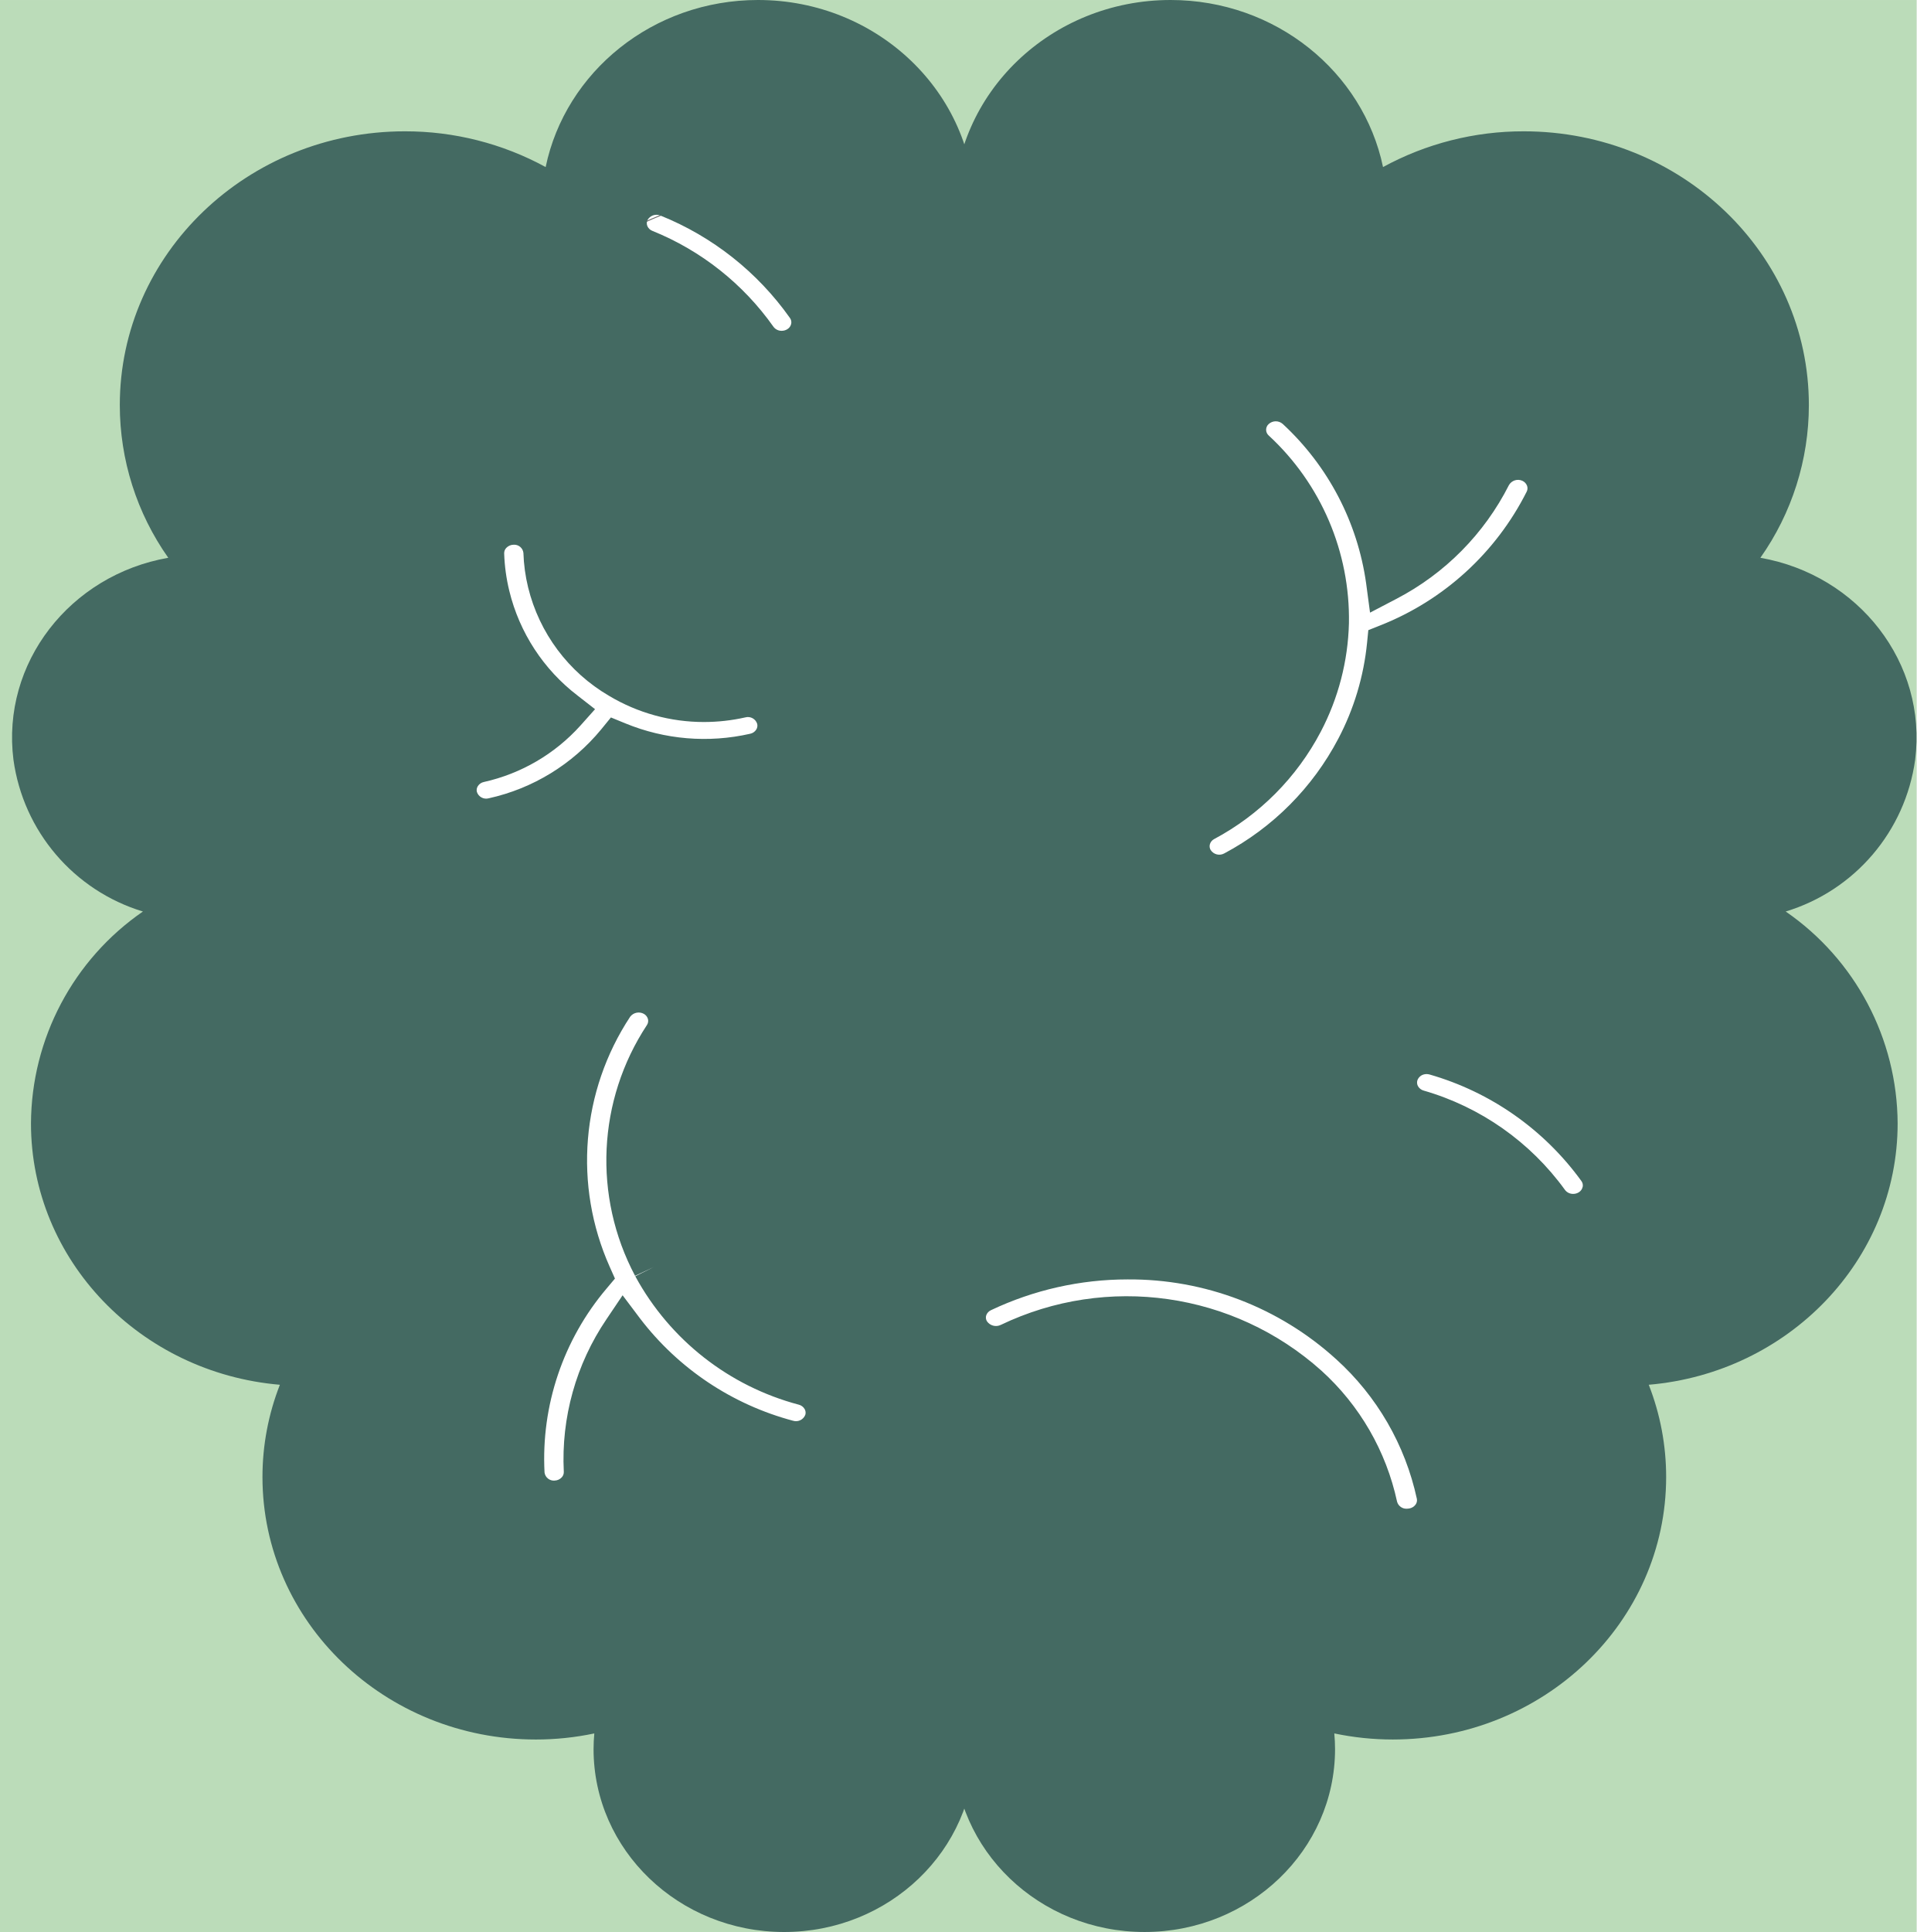
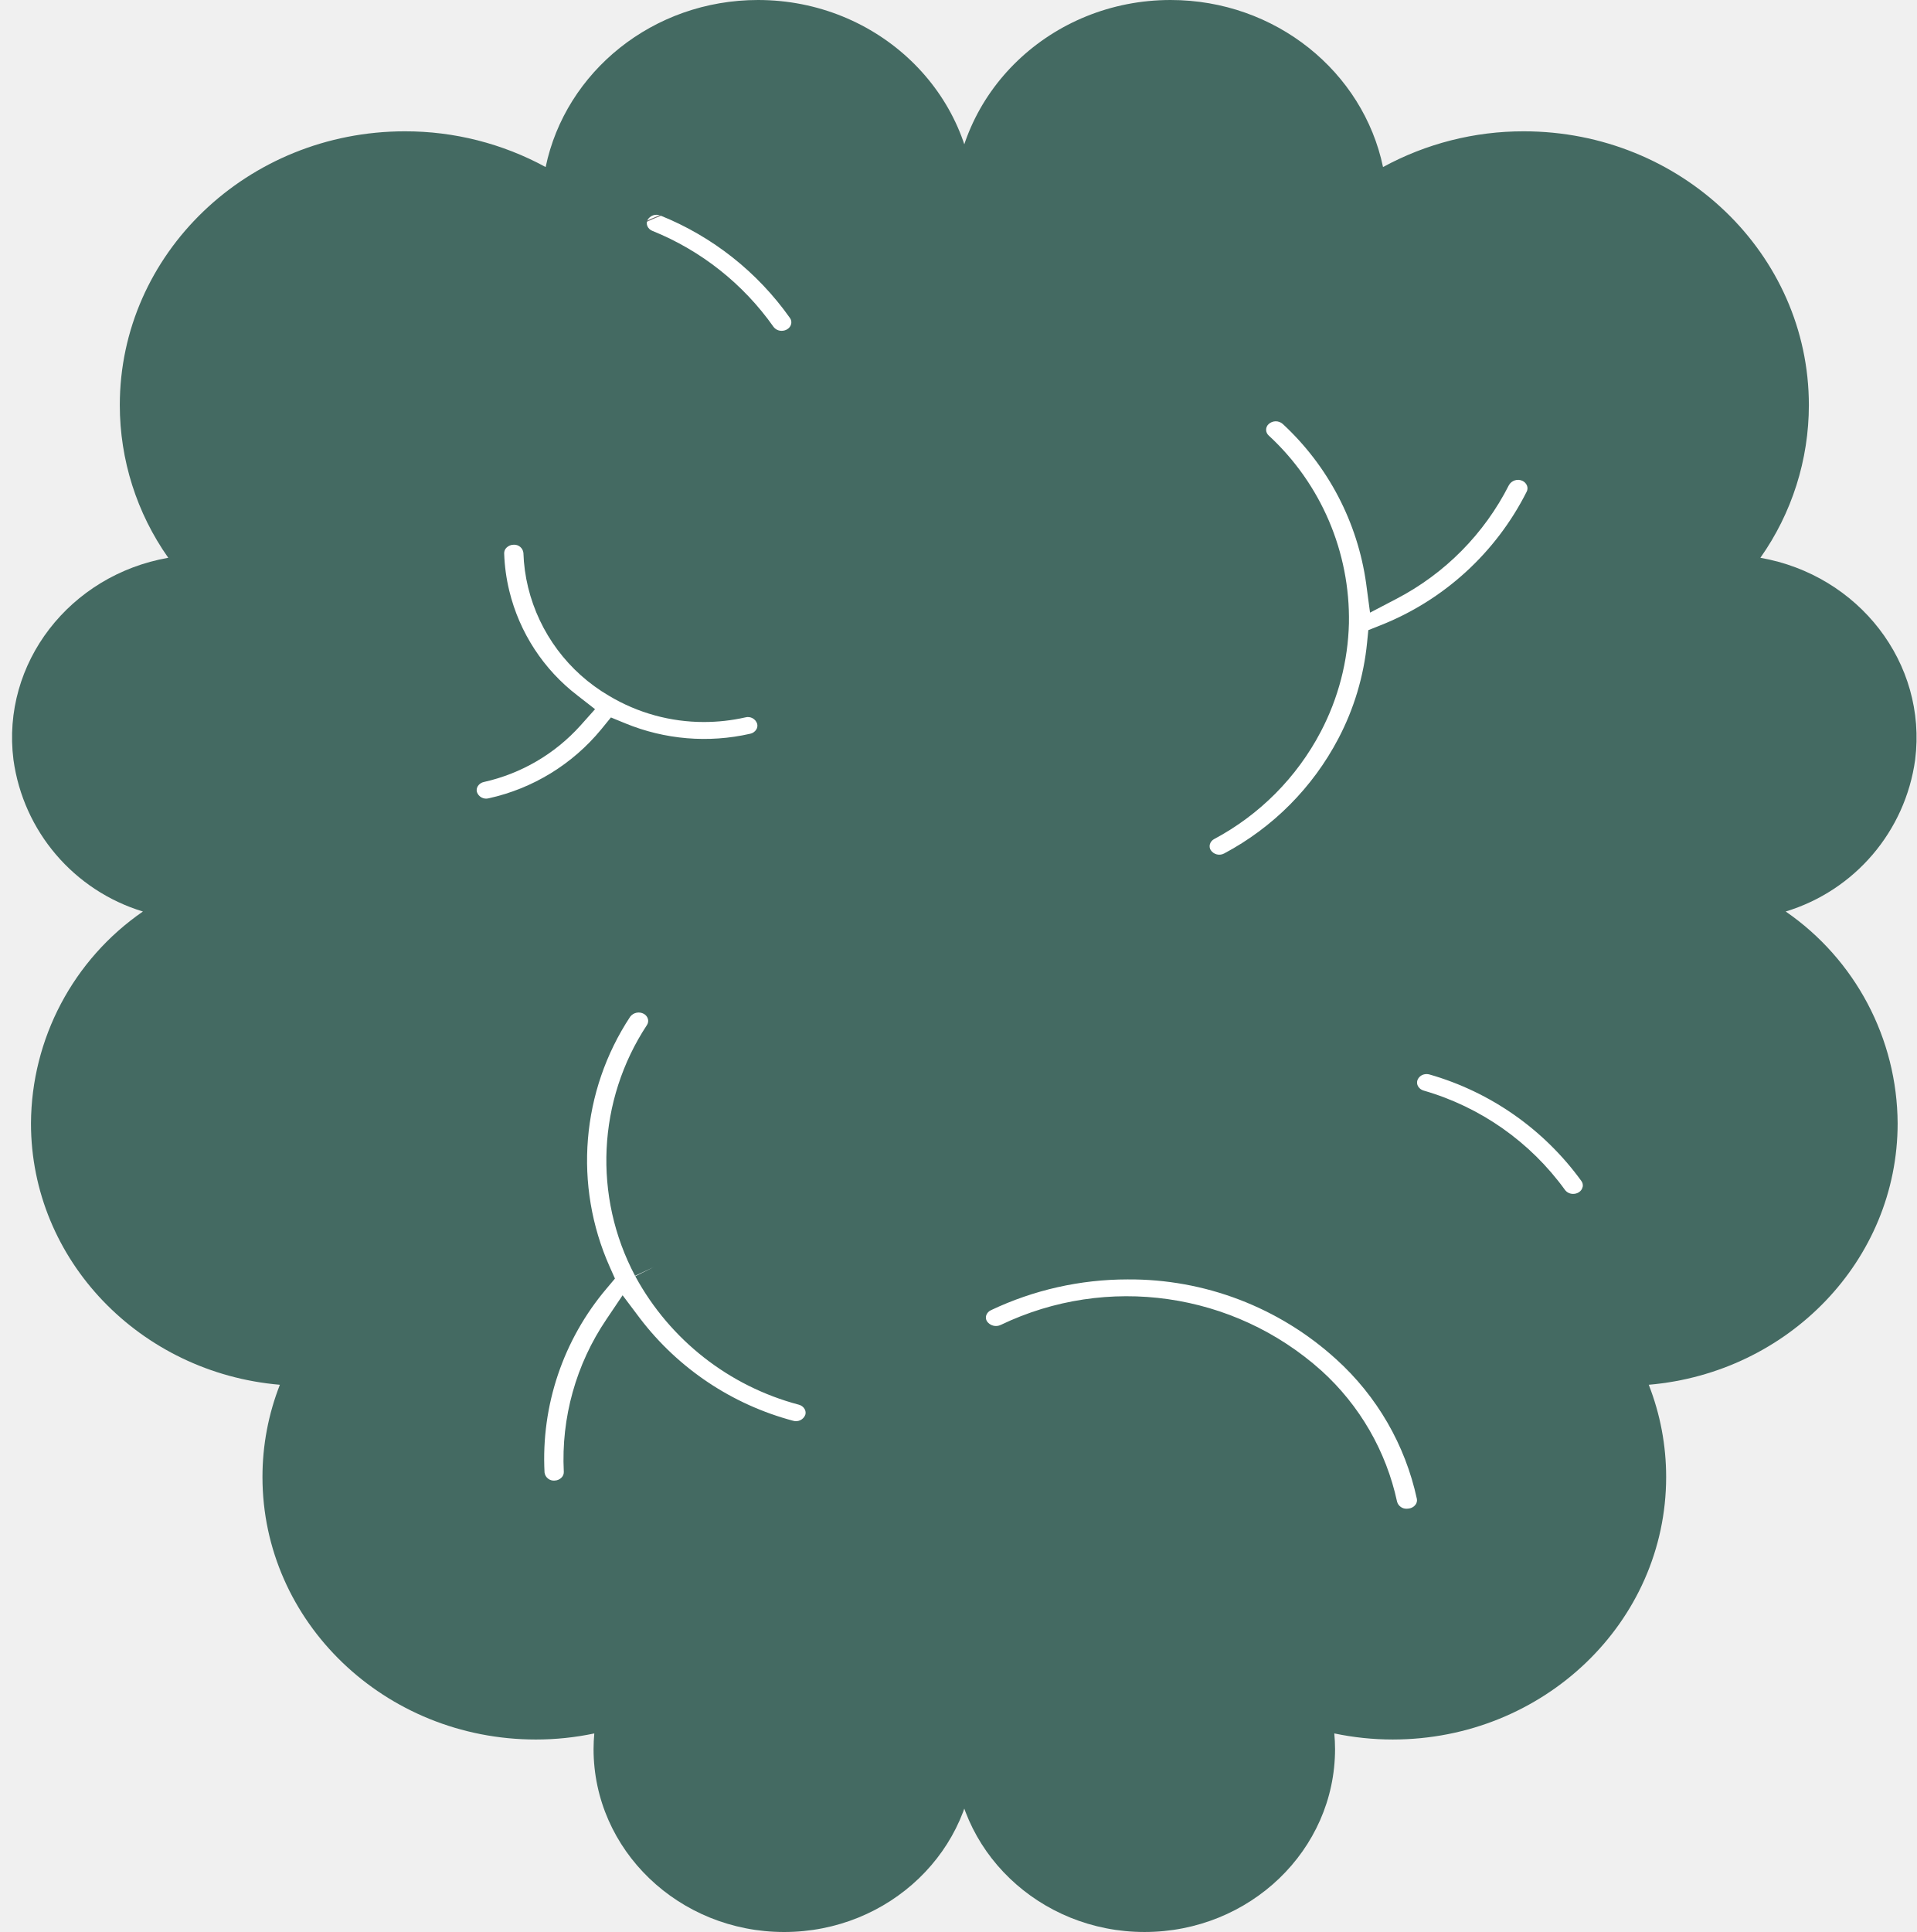
<svg xmlns="http://www.w3.org/2000/svg" id="Layer_1" data-name="Layer 1" viewBox="0 0 2004.65 2020.46">
  <defs>
-     <style>.cls-1{fill:#bbdcb9;}.cls-2{fill:#fff;}.cls-3{fill:none;stroke:#717070;}.cls-4{fill:#446a62;}</style>
+     <style>.cls-1{fill:#fff;}.cls-2{fill:none;stroke:#717070;}.cls-3{fill:#446a62;}</style>
  </defs>
-   <rect class="cls-1" y="0.01" width="2004.65" height="2020.45" />
  <g id="Сгруппировать_457" data-name="Сгруппировать 457">
    <g id="Эллипс_484" data-name="Эллипс 484">
-       <ellipse class="cls-2" cx="982.87" cy="996.02" rx="798.53" ry="832.88" />
-       <ellipse class="cls-3" cx="982.87" cy="996.02" rx="794.24" ry="828.58" />
+       <ellipse class="cls-1" cx="982.87" cy="996.02" rx="798.53" ry="832.88" />
+       <ellipse class="cls-2" cx="982.87" cy="996.02" rx="794.24" ry="828.58" />
    </g>
    <g id="Сгруппировать_325" data-name="Сгруппировать 325">
-       <path id="Контур_950" data-name="Контур 950" class="cls-4" d="M1019.46,217.54C1019.46,97.38,918,0,792.88,0,683,0,591.46,75.07,570.73,174.7a306.48,306.48,0,0,0-147.24-37.37c-164.67,0-298.18,128.18-298.18,286.29A276.88,276.88,0,0,0,176,583.33C73,601.36,1.29,693.52,14.07,794.55a193.45,193.45,0,0,0,135.42,158.7A270.73,270.73,0,0,0,32.4,1174.77c0,143.35,114.42,261,260.34,273.4a264.3,264.3,0,0,0-18.21,96.47c0,151.6,128,274.52,285.93,274.52a296.53,296.53,0,0,0,61.16-6.36c-.48,5.37-.78,10.83-.78,16.31,0,105.69,89.23,191.35,199.32,191.35s199.3-85.66,199.3-191.36l-3.25-788.33ZM677.19,230.26a10.79,10.79,0,0,1,13.63-4.83A305.69,305.69,0,0,1,826.21,332.49a7.71,7.71,0,0,1,1.37,6.08,8.79,8.79,0,0,1-4,5.66,10.91,10.91,0,0,1-6,1.72,10.43,10.43,0,0,1-8.58-4.24A286.08,286.08,0,0,0,682.39,241.45a9.35,9.35,0,0,1-5.29-5.07A7.83,7.83,0,0,1,677.19,230.26ZM511.14,834.86a10.18,10.18,0,0,1-12.35-6.71,7.71,7.71,0,0,1,1-6,9.65,9.65,0,0,1,6.38-4.36A192.11,192.11,0,0,0,607,758.91l15.4-17.25-18.27-14.23a196.2,196.2,0,0,1-71.42-109.49,191.89,191.89,0,0,1-5.37-39.19,8,8,0,0,1,2.3-5.86,10.81,10.81,0,0,1,7.83-3.23h0a9.62,9.62,0,0,1,10,8.59,176.25,176.25,0,0,0,4.92,36.06,181.19,181.19,0,0,0,84.68,113.4,193.1,193.1,0,0,0,99.24,27.36,197.24,197.24,0,0,0,43.3-4.84A10.17,10.17,0,0,1,792,757a7.71,7.71,0,0,1-1,6,9.84,9.84,0,0,1-6.4,4.36A216.59,216.59,0,0,1,654,756.45l-15-6.15-10.19,12.5A211.43,211.43,0,0,1,511.14,834.86Zm331.19,644.7a10.43,10.43,0,0,1-12.74,6.26,297.56,297.56,0,0,1-160.05-106.89l-18.32-24.35-17,25.25a260.73,260.73,0,0,0-44.51,159.28,8,8,0,0,1-2.15,5.89,10.48,10.48,0,0,1-7.33,3.35,9.8,9.8,0,0,1-10.67-8.4,275.29,275.29,0,0,1,65-192.54l8.66-10.3-5.49-12.31a273,273,0,0,1,21.43-261.56,11.2,11.2,0,0,1,14.43-2.89,8.92,8.92,0,0,1,4.2,5.55,7.83,7.83,0,0,1-1.16,6.13,257.37,257.37,0,0,0-12.38,262.19l19.67-9.2-19.41,9.67.26.53A274.59,274.59,0,0,0,835.52,1469a9.73,9.73,0,0,1,6.11,4.61,7.65,7.65,0,0,1,.69,6Z" />
-       <path id="Контур_951" data-name="Контур 951" class="cls-4" d="M2003.17,794.55c12.79-101.06-59-193.19-161.88-211.22A277,277,0,0,0,1892,423.62c0-158.11-133.51-286.29-298.18-286.29a306.47,306.47,0,0,0-147.23,37.37C1425.81,75.11,1334.22,0,1224.38,0,1099.25,0,997.79,97.38,997.79,217.54V1829.1c0,105.69,89.24,191.35,199.32,191.35s199.3-85.66,199.3-191.35c0-5.5-.3-11-.78-16.31a297.22,297.22,0,0,0,61.16,6.36c157.92,0,285.93-122.92,285.93-274.52a264.08,264.08,0,0,0-18.19-96.47c145.9-12.45,260.32-130.05,260.32-273.4a270.77,270.77,0,0,0-117.08-221.52A193.43,193.43,0,0,0,2003.17,794.55Zm-737.66,88.3a8.9,8.9,0,0,1,4.53-5.41,268.64,268.64,0,0,0,111.41-112.19,258.08,258.08,0,0,0,29.48-113.34,260.78,260.78,0,0,0-83.87-196.43,8,8,0,0,1-.18-11.92,11,11,0,0,1,14.87-.15A280,280,0,0,1,1428.91,610l4.09,30.69,27.48-14.36a273.33,273.33,0,0,0,117.88-119.16,11,11,0,0,1,13.88-4.4,9.37,9.37,0,0,1,5,5.25,7.66,7.66,0,0,1-.38,6.13,291.11,291.11,0,0,1-153.46,140L1431.21,659l-1.29,13a273.52,273.52,0,0,1-30.13,100.55,286.94,286.94,0,0,1-119.25,119.93,10.75,10.75,0,0,1-14.22-3.52,7.65,7.65,0,0,1-.8-6.14Zm215.15,690.61a10.41,10.41,0,0,1-6.87,4.13,14.88,14.88,0,0,1-2.21.2,10.09,10.09,0,0,1-10.3-7.33,258.28,258.28,0,0,0-79.22-137.12,305,305,0,0,0-335.2-47.82,11.45,11.45,0,0,1-14.65-3.9,7.45,7.45,0,0,1-.64-6.13,9.33,9.33,0,0,1,5-5.34A333.47,333.47,0,0,1,1179.29,1338a320.91,320.91,0,0,1,218.27,83.45,275,275,0,0,1,84.42,146,7.73,7.73,0,0,1-1.31,6Zm174.74-332.29a8.81,8.81,0,0,1-3.94,5.66,10.88,10.88,0,0,1-6,1.72,10.43,10.43,0,0,1-8.54-4.14,277.26,277.26,0,0,0-147.8-103.89,9.79,9.79,0,0,1-6-4.67,7.81,7.81,0,0,1-.59-6.08,9.84,9.84,0,0,1,7.51-6.31h0a11.67,11.67,0,0,1,5.32.26A297.37,297.37,0,0,1,1654,1235a7.84,7.84,0,0,1,1.46,6.18Z" />
+       <path id="Контур_950" data-name="Контур 950" class="cls-3" d="M1019.46,217.54C1019.46,97.38,918,0,792.88,0,683,0,591.46,75.07,570.73,174.7a306.48,306.48,0,0,0-147.24-37.37c-164.67,0-298.18,128.18-298.18,286.29A276.88,276.88,0,0,0,176,583.33C73,601.36,1.29,693.52,14.07,794.55a193.45,193.45,0,0,0,135.42,158.7A270.73,270.73,0,0,0,32.4,1174.77c0,143.35,114.42,261,260.34,273.4a264.3,264.3,0,0,0-18.21,96.47c0,151.6,128,274.52,285.93,274.52a296.53,296.53,0,0,0,61.16-6.36c-.48,5.37-.78,10.83-.78,16.31,0,105.69,89.23,191.35,199.32,191.35s199.3-85.66,199.3-191.36l-3.25-788.33ZM677.19,230.26a10.79,10.79,0,0,1,13.63-4.83A305.69,305.69,0,0,1,826.21,332.49a7.71,7.71,0,0,1,1.37,6.08,8.79,8.79,0,0,1-4,5.66,10.91,10.91,0,0,1-6,1.72,10.43,10.43,0,0,1-8.58-4.24A286.08,286.08,0,0,0,682.39,241.45a9.35,9.35,0,0,1-5.29-5.07A7.83,7.83,0,0,1,677.19,230.26ZM511.14,834.86a10.18,10.18,0,0,1-12.35-6.71,7.71,7.71,0,0,1,1-6,9.65,9.65,0,0,1,6.38-4.36A192.11,192.11,0,0,0,607,758.91l15.4-17.25-18.27-14.23a196.2,196.2,0,0,1-71.42-109.49,191.89,191.89,0,0,1-5.37-39.19,8,8,0,0,1,2.3-5.86,10.81,10.81,0,0,1,7.83-3.23h0a9.62,9.62,0,0,1,10,8.59,176.25,176.25,0,0,0,4.92,36.06,181.19,181.19,0,0,0,84.68,113.4,193.1,193.1,0,0,0,99.24,27.36,197.24,197.24,0,0,0,43.3-4.84A10.17,10.17,0,0,1,792,757a7.71,7.71,0,0,1-1,6,9.84,9.84,0,0,1-6.4,4.36A216.59,216.59,0,0,1,654,756.45l-15-6.15-10.19,12.5A211.43,211.43,0,0,1,511.14,834.86Zm331.19,644.7a10.43,10.43,0,0,1-12.74,6.26,297.56,297.56,0,0,1-160.05-106.89l-18.32-24.35-17,25.25a260.73,260.73,0,0,0-44.51,159.28,8,8,0,0,1-2.15,5.89,10.48,10.48,0,0,1-7.33,3.35,9.8,9.8,0,0,1-10.67-8.4,275.29,275.29,0,0,1,65-192.54l8.66-10.3-5.49-12.31a273,273,0,0,1,21.43-261.56,11.2,11.2,0,0,1,14.43-2.89,8.92,8.92,0,0,1,4.2,5.55,7.83,7.83,0,0,1-1.16,6.13,257.37,257.37,0,0,0-12.38,262.19l19.67-9.2-19.41,9.67.26.53A274.59,274.59,0,0,0,835.52,1469a9.73,9.73,0,0,1,6.11,4.61,7.65,7.65,0,0,1,.69,6Z" />
+       <path id="Контур_951" data-name="Контур 951" class="cls-3" d="M2003.17,794.55c12.79-101.06-59-193.19-161.88-211.22A277,277,0,0,0,1892,423.62c0-158.11-133.51-286.29-298.18-286.29a306.47,306.47,0,0,0-147.23,37.37C1425.81,75.11,1334.22,0,1224.38,0,1099.25,0,997.79,97.38,997.79,217.54V1829.1c0,105.69,89.24,191.35,199.32,191.35s199.3-85.66,199.3-191.35c0-5.5-.3-11-.78-16.31a297.22,297.22,0,0,0,61.16,6.36c157.92,0,285.93-122.92,285.93-274.52a264.08,264.08,0,0,0-18.19-96.47c145.9-12.45,260.32-130.05,260.32-273.4a270.77,270.77,0,0,0-117.08-221.52A193.43,193.43,0,0,0,2003.17,794.55Zm-737.66,88.3a8.9,8.9,0,0,1,4.53-5.41,268.64,268.64,0,0,0,111.41-112.19,258.08,258.08,0,0,0,29.48-113.34,260.78,260.78,0,0,0-83.87-196.43,8,8,0,0,1-.18-11.92,11,11,0,0,1,14.87-.15A280,280,0,0,1,1428.91,610l4.09,30.69,27.48-14.36a273.33,273.33,0,0,0,117.88-119.16,11,11,0,0,1,13.88-4.4,9.37,9.37,0,0,1,5,5.25,7.66,7.66,0,0,1-.38,6.13,291.11,291.11,0,0,1-153.46,140L1431.21,659l-1.29,13a273.52,273.52,0,0,1-30.13,100.55,286.94,286.94,0,0,1-119.25,119.93,10.75,10.75,0,0,1-14.22-3.52,7.65,7.65,0,0,1-.8-6.14Zm215.15,690.61a10.41,10.41,0,0,1-6.87,4.13,14.88,14.88,0,0,1-2.21.2,10.09,10.09,0,0,1-10.3-7.33,258.28,258.28,0,0,0-79.22-137.12,305,305,0,0,0-335.2-47.82,11.45,11.45,0,0,1-14.65-3.9,7.45,7.45,0,0,1-.64-6.13,9.33,9.33,0,0,1,5-5.34A333.47,333.47,0,0,1,1179.29,1338a320.91,320.91,0,0,1,218.27,83.45,275,275,0,0,1,84.42,146,7.73,7.73,0,0,1-1.31,6Zm174.74-332.29a8.81,8.81,0,0,1-3.94,5.66,10.88,10.88,0,0,1-6,1.72,10.43,10.43,0,0,1-8.54-4.14,277.26,277.26,0,0,0-147.8-103.89,9.79,9.79,0,0,1-6-4.67,7.81,7.81,0,0,1-.59-6.08,9.84,9.84,0,0,1,7.51-6.31h0a11.67,11.67,0,0,1,5.32.26A297.37,297.37,0,0,1,1654,1235a7.84,7.84,0,0,1,1.46,6.18Z" />
    </g>
  </g>
</svg>
